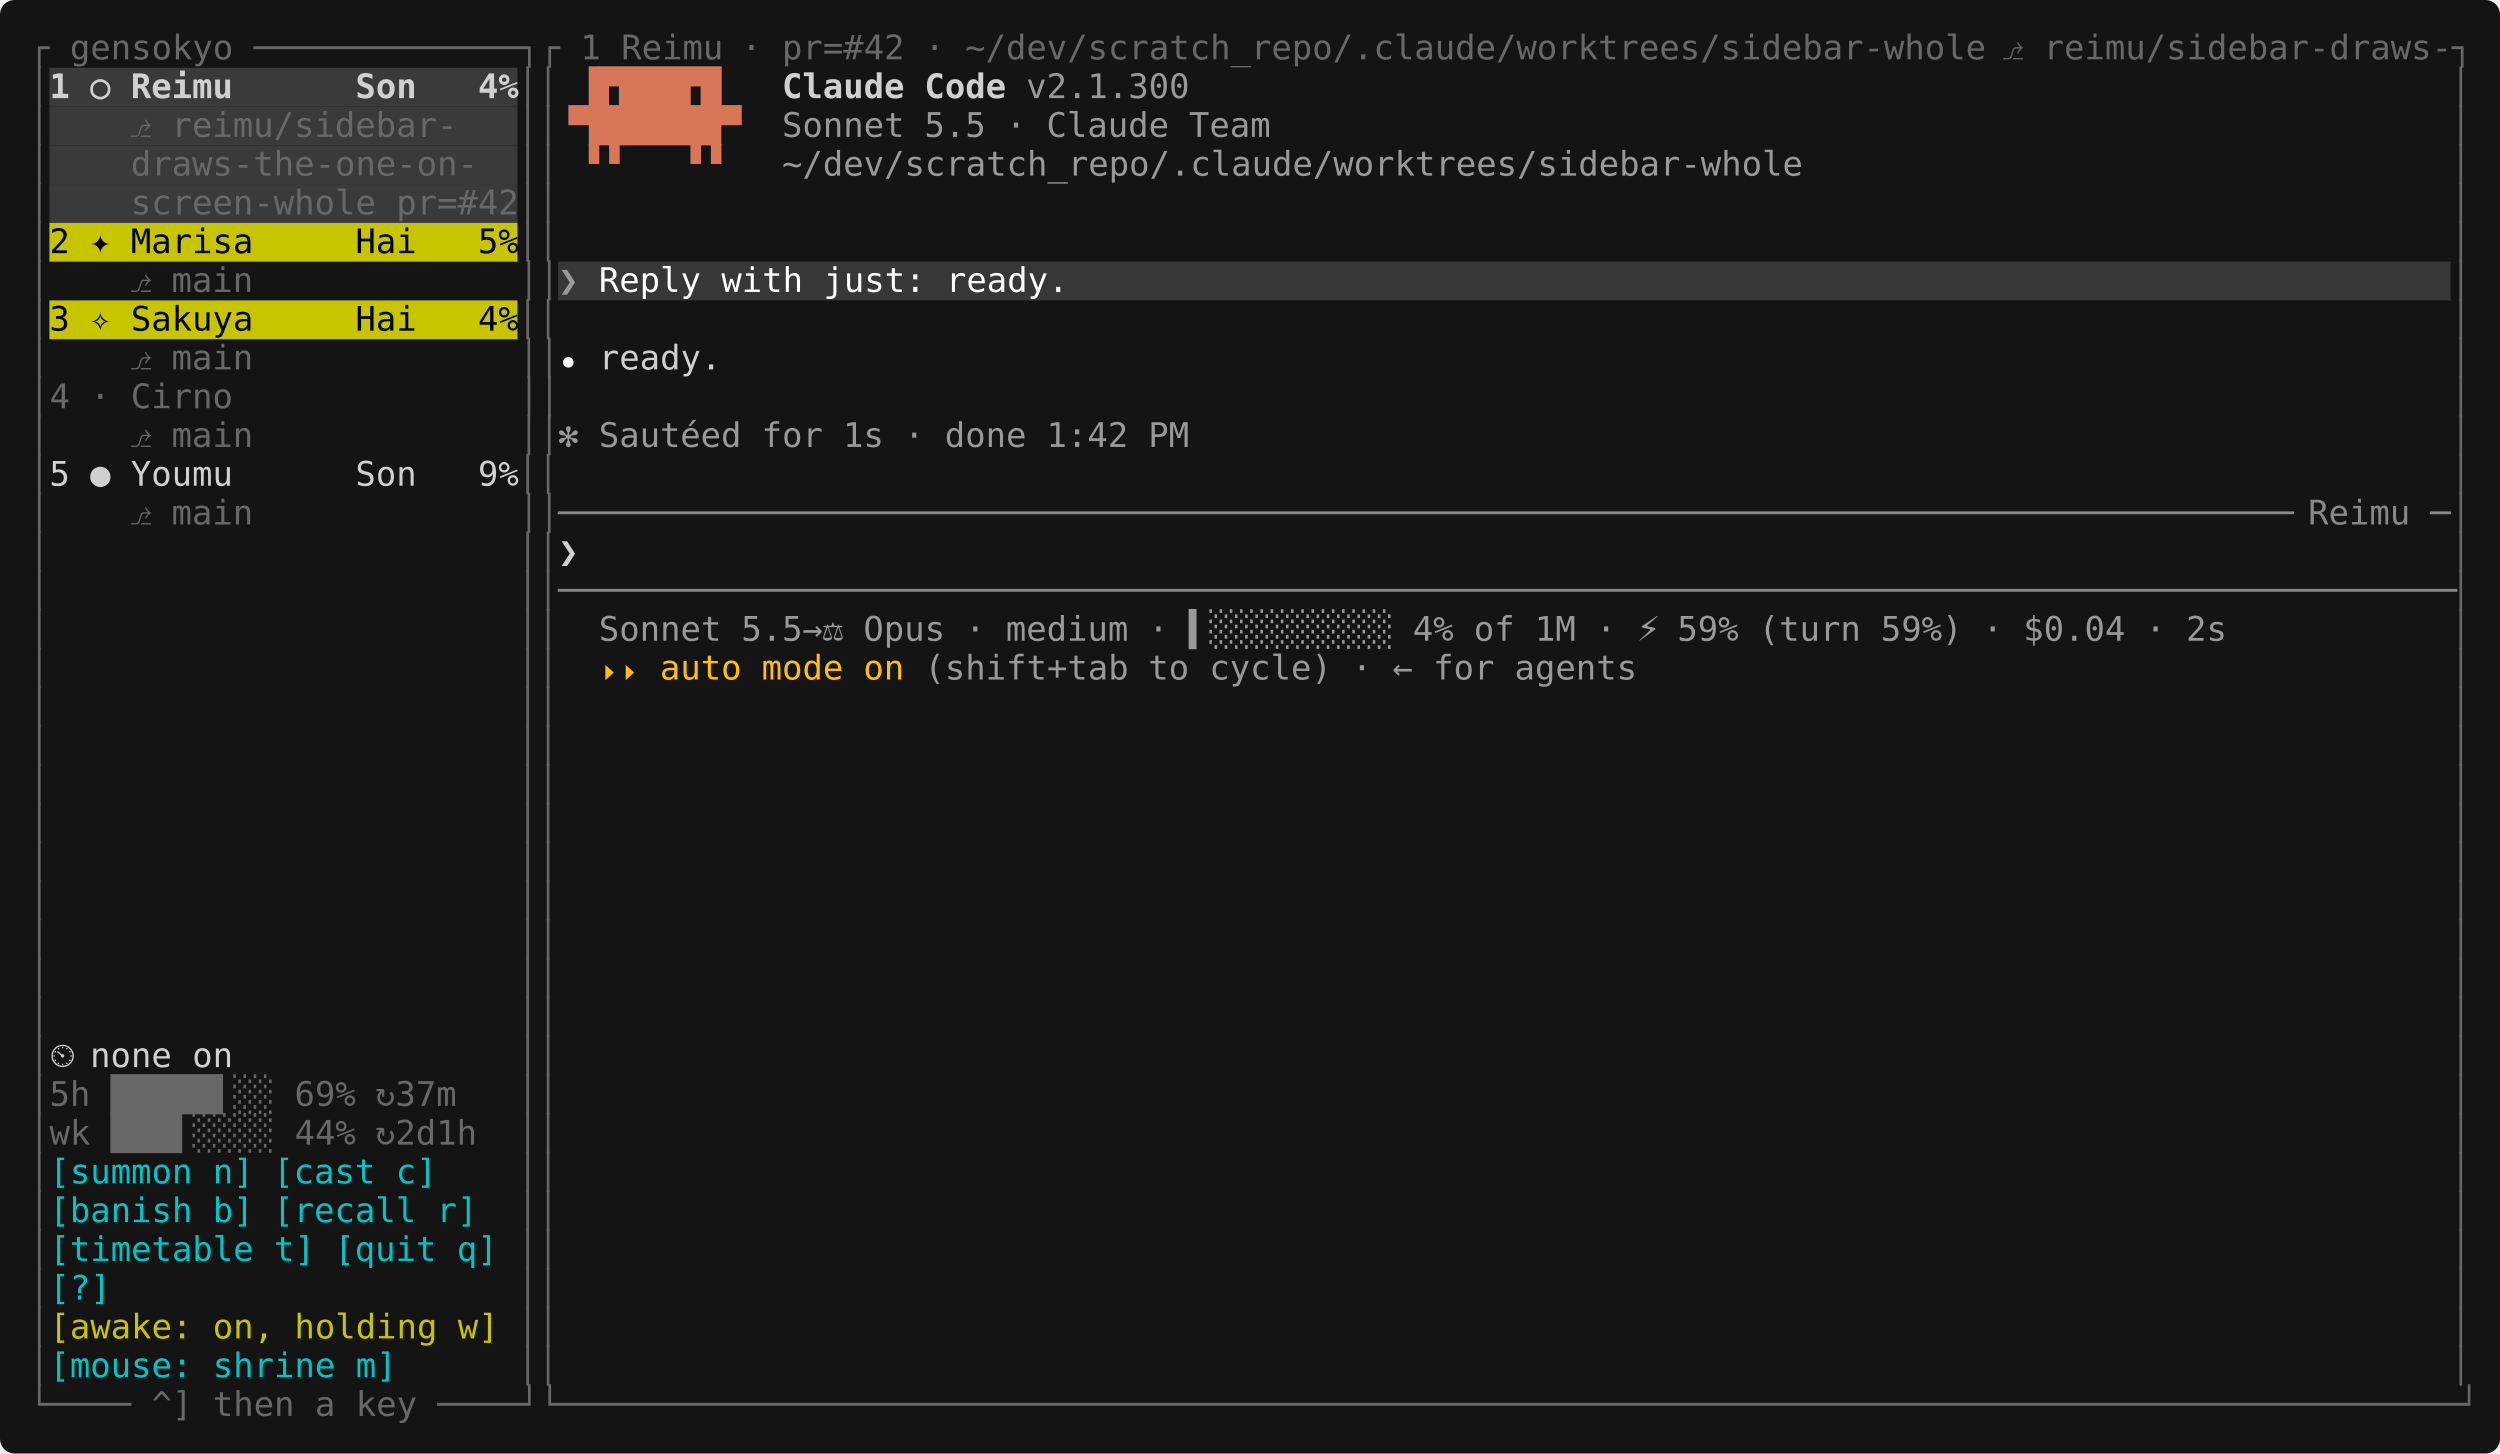
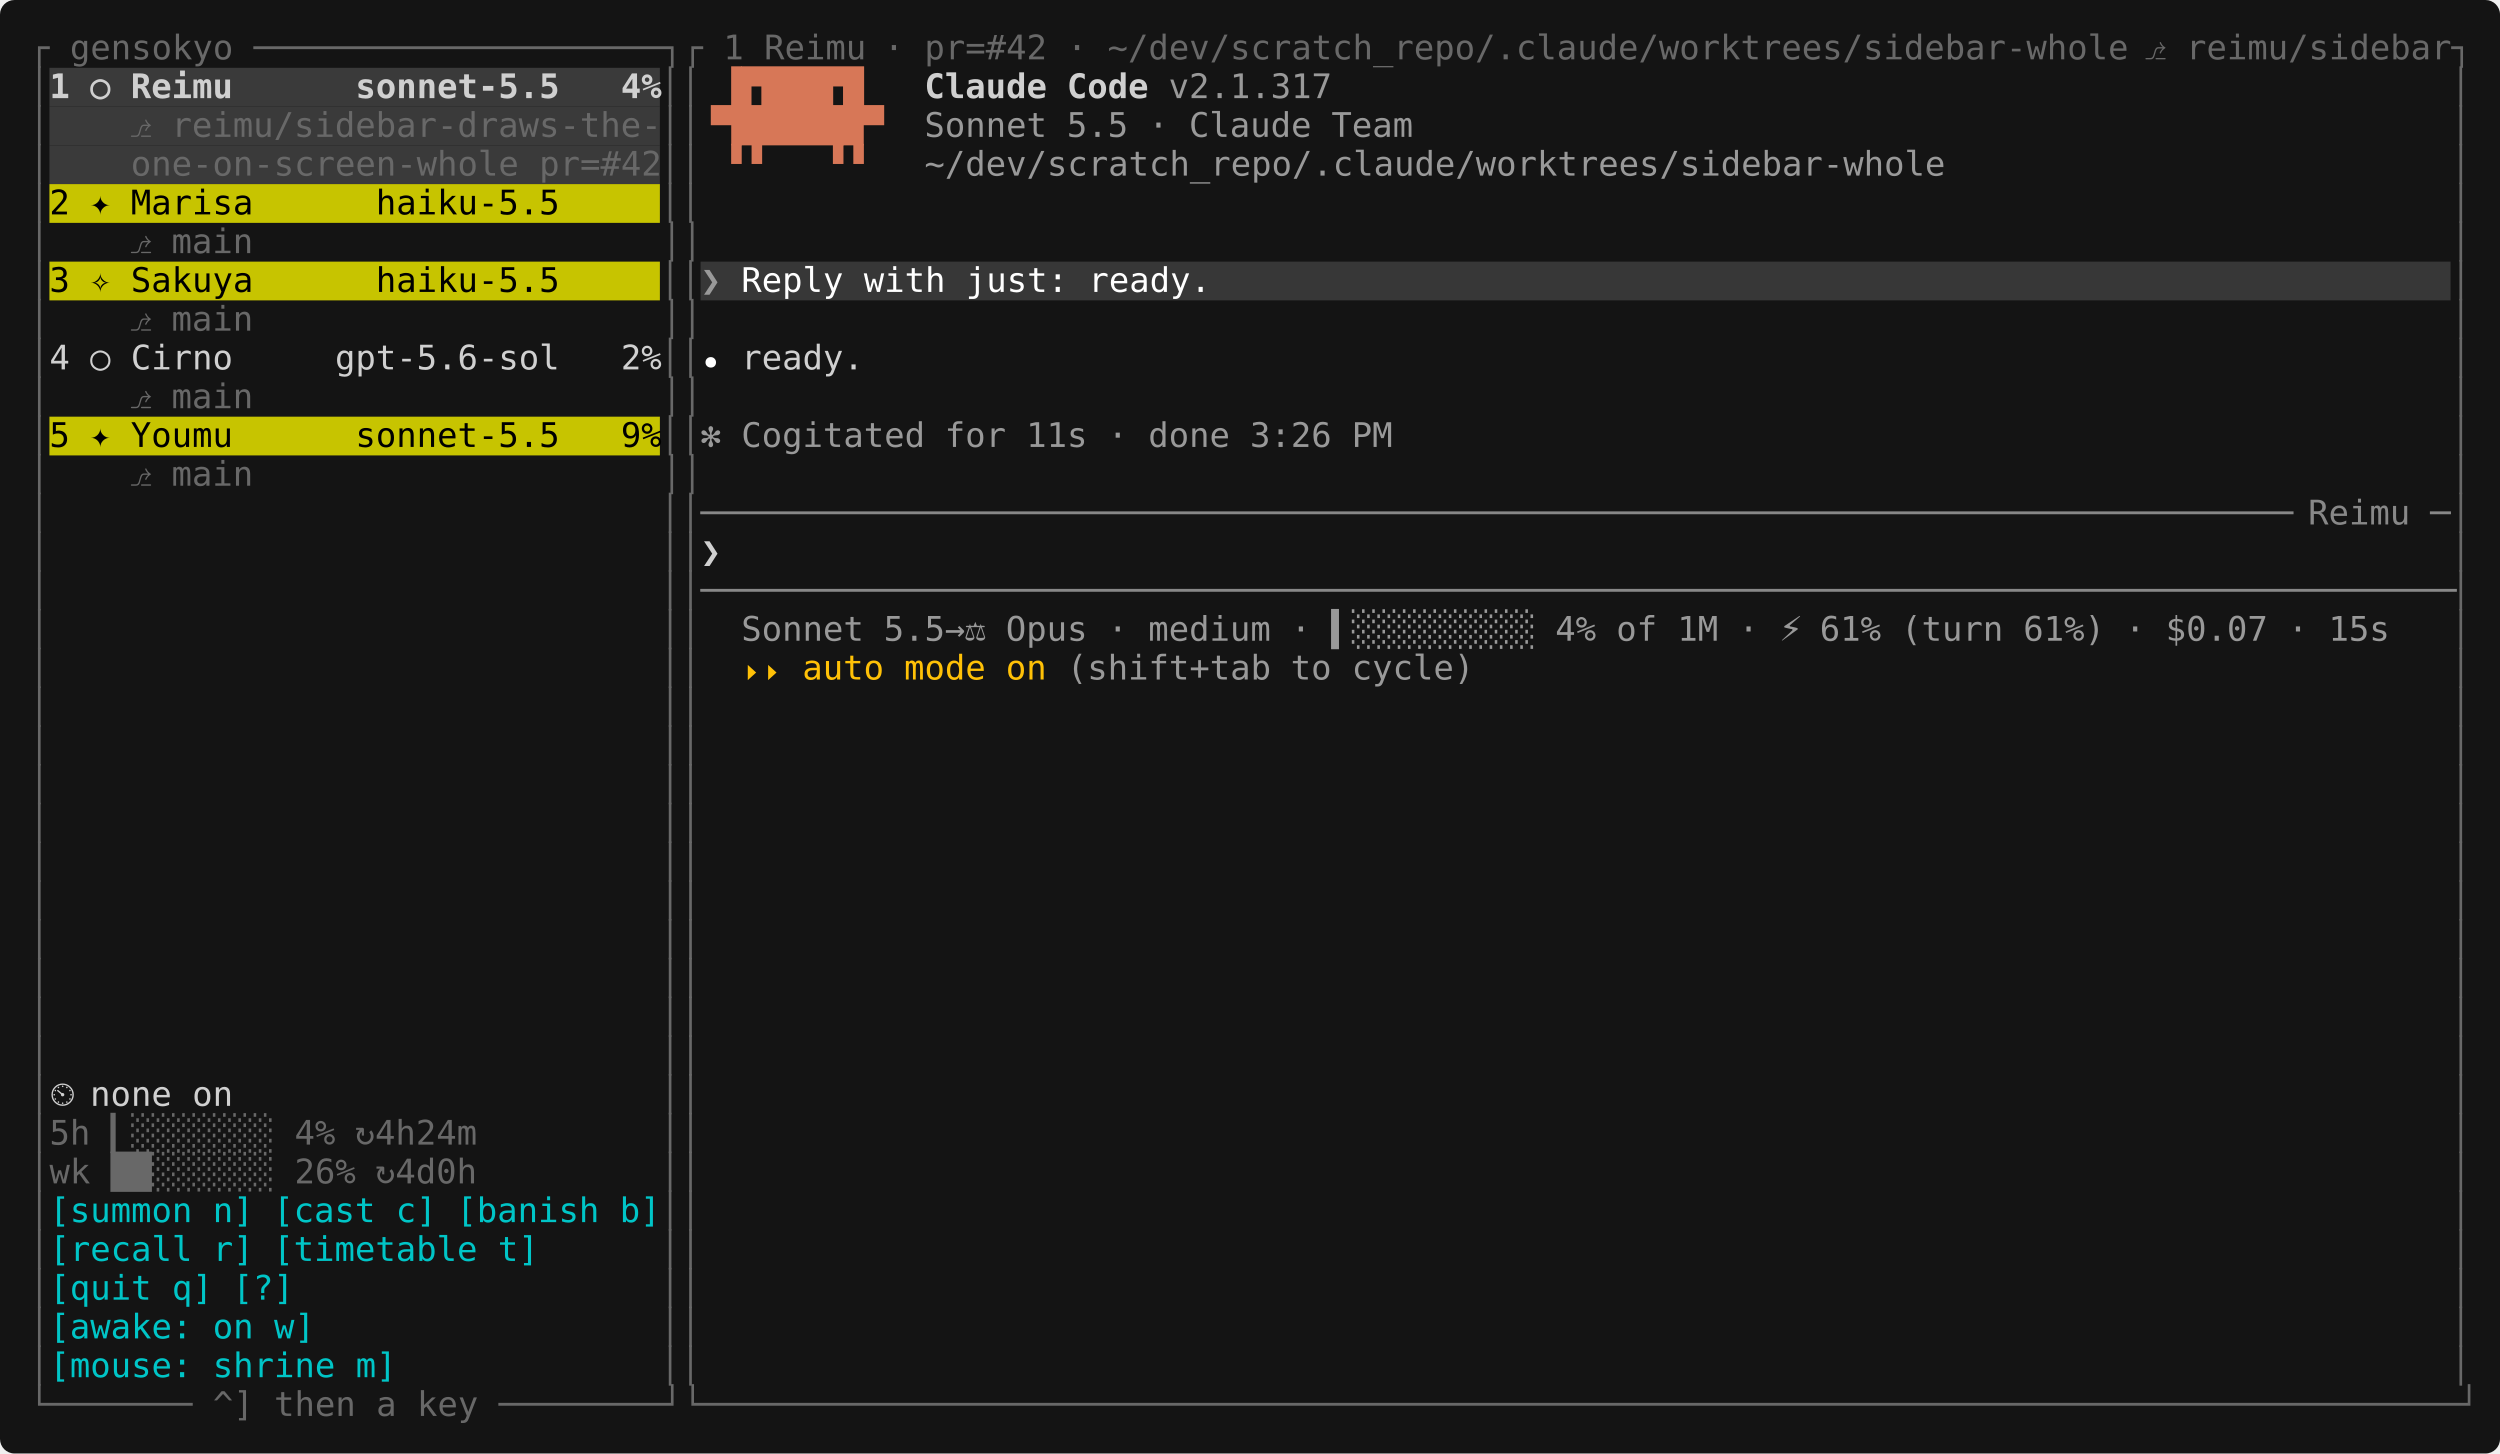
<svg xmlns="http://www.w3.org/2000/svg" xml:space="preserve" width="1032" height="600" viewBox="0 0 1032 600">
  <style>text{font-family:ui-monospace,SFMono-Regular,Menlo,Consolas,'DejaVu Sans Mono',monospace;font-size:14px;white-space:pre}.b{font-weight:bold}.d{opacity:.6}.i{font-style:italic}.u{text-decoration:underline}</style>
-   <style>.c0{fill:#686868}.c1{fill:#d0d0d0}.c2{fill:#d77757}.c3{fill:#999999}.c4{fill:#000000}.c5{fill:#ffffff}.c6{fill:#888888}.c7{fill:#ffc107}.c8{fill:#00c5c7}.c9{fill:#c7c400}</style>
+   <style>.c0{fill:#686868}.c1{fill:#d0d0d0}.c2{fill:#d77757}.c3{fill:#999999}.c4{fill:#000000}.c5{fill:#ffffff}.c6{fill:#888888}.c7{fill:#ffc107}.c8{fill:#00c5c7}</style>
  <rect width="100%" height="100%" rx="6" fill="#141414" />
-   <rect x="20.4" y="28" width="193.2" height="16" fill="#3a3a3a" />
-   <rect x="20.4" y="44" width="193.2" height="16" fill="#3a3a3a" />
-   <rect x="20.4" y="60" width="193.2" height="16" fill="#3a3a3a" />
-   <rect x="20.4" y="76" width="193.2" height="16" fill="#3a3a3a" />
-   <rect x="20.4" y="92" width="193.2" height="16" fill="#c7c400" />
-   <rect x="230.4" y="108" width="781.2" height="16" fill="#373737" />
-   <rect x="20.4" y="124" width="193.2" height="16" fill="#c7c400" />
-   <text x="12.0" y="24.5" class="c0" textLength="285.6" lengthAdjust="spacingAndGlyphs">┌ gensokyo ─────────────┐┌ 1 Reimu</text>
-   <text x="306.0" y="24.5" class="c0" textLength="8.4" lengthAdjust="spacingAndGlyphs">·</text>
-   <text x="322.8" y="24.5" class="c0" textLength="50.4" lengthAdjust="spacingAndGlyphs">pr=#42</text>
-   <text x="381.6" y="24.5" class="c0" textLength="8.4" lengthAdjust="spacingAndGlyphs">·</text>
-   <text x="398.4" y="24.5" class="c0" textLength="420.0" lengthAdjust="spacingAndGlyphs">~/dev/scratch_repo/.claude/worktrees/sidebar-whole</text>
-   <text x="826.8" y="24.5" class="c0" textLength="8.4" lengthAdjust="spacingAndGlyphs">⎇</text>
-   <text x="843.6" y="24.5" class="c0" textLength="176.4" lengthAdjust="spacingAndGlyphs">reimu/sidebar-draws-┐</text>
+   <rect x="20.4" y="28" width="252.0" height="16" fill="#3a3a3a" />
+   <rect x="20.4" y="44" width="252.0" height="16" fill="#3a3a3a" />
+   <rect x="20.4" y="60" width="252.0" height="16" fill="#3a3a3a" />
+   <rect x="20.4" y="76" width="252.0" height="16" fill="#c7c400" />
+   <rect x="20.4" y="108" width="252.0" height="16" fill="#c7c400" />
+   <rect x="289.2" y="108" width="722.4" height="16" fill="#373737" />
+   <rect x="20.4" y="172" width="252.0" height="16" fill="#c7c400" />
+   <text x="12.0" y="24.5" class="c0" textLength="344.4" lengthAdjust="spacingAndGlyphs">┌ gensokyo ────────────────────┐┌ 1 Reimu</text>
+   <text x="364.8" y="24.5" class="c0" textLength="8.4" lengthAdjust="spacingAndGlyphs">·</text>
+   <text x="381.6" y="24.5" class="c0" textLength="50.4" lengthAdjust="spacingAndGlyphs">pr=#42</text>
+   <text x="440.4" y="24.5" class="c0" textLength="8.4" lengthAdjust="spacingAndGlyphs">·</text>
+   <text x="457.2" y="24.5" class="c0" textLength="420.0" lengthAdjust="spacingAndGlyphs">~/dev/scratch_repo/.claude/worktrees/sidebar-whole</text>
+   <text x="885.6" y="24.5" class="c0" textLength="8.4" lengthAdjust="spacingAndGlyphs">⎇</text>
+   <text x="902.4" y="24.5" class="c0" textLength="117.6" lengthAdjust="spacingAndGlyphs">reimu/sidebar┐</text>
  <text x="12.0" y="40.5" class="c0" textLength="8.4" lengthAdjust="spacingAndGlyphs">│</text>
  <text x="20.4" y="40.5" class="c1 b" textLength="8.4" lengthAdjust="spacingAndGlyphs">1</text>
  <text x="37.2" y="40.5" class="c1 b" textLength="8.4" lengthAdjust="spacingAndGlyphs">○</text>
-   <text x="54.0" y="40.5" class="c1 b" textLength="159.6" lengthAdjust="spacingAndGlyphs">Reimu      Son   4%</text>
-   <text x="213.6" y="40.5" class="c0" textLength="16.8" lengthAdjust="spacingAndGlyphs">││</text>
-   <text x="238.8" y="40.5" class="c2" textLength="8.4" lengthAdjust="spacingAndGlyphs">▐</text>
-   <text x="247.2" y="40.5" class="c2" textLength="50.4" lengthAdjust="spacingAndGlyphs">▛███▛█</text>
-   <text x="322.8" y="40.5" class="c1 b" textLength="50.4" lengthAdjust="spacingAndGlyphs">Claude</text>
-   <text x="381.6" y="40.5" class="c1 b" textLength="33.6" lengthAdjust="spacingAndGlyphs">Code</text>
-   <text x="423.6" y="40.5" class="c3" textLength="67.2" lengthAdjust="spacingAndGlyphs">v2.1.300</text>
+   <text x="54.0" y="40.5" class="c1 b" textLength="218.4" lengthAdjust="spacingAndGlyphs">Reimu      sonnet-5.5   4%</text>
+   <text x="272.4" y="40.5" class="c0" textLength="16.8" lengthAdjust="spacingAndGlyphs">││</text>
+   <text x="297.6" y="40.5" class="c2" textLength="8.4" lengthAdjust="spacingAndGlyphs">▐</text>
+   <text x="306.0" y="40.5" class="c2" textLength="50.4" lengthAdjust="spacingAndGlyphs">▛███▛█</text>
+   <text x="381.6" y="40.5" class="c1 b" textLength="50.4" lengthAdjust="spacingAndGlyphs">Claude</text>
+   <text x="440.4" y="40.5" class="c1 b" textLength="33.6" lengthAdjust="spacingAndGlyphs">Code</text>
+   <text x="482.4" y="40.5" class="c3" textLength="67.2" lengthAdjust="spacingAndGlyphs">v2.1.317</text>
  <text x="1011.6" y="40.5" class="c0" textLength="8.4" lengthAdjust="spacingAndGlyphs">│</text>
  <text x="12.0" y="56.5" class="c0" textLength="8.4" lengthAdjust="spacingAndGlyphs">│</text>
  <text x="54.0" y="56.5" class="c0" textLength="8.4" lengthAdjust="spacingAndGlyphs">⎇</text>
-   <text x="70.8" y="56.5" class="c0" textLength="117.6" lengthAdjust="spacingAndGlyphs">reimu/sidebar-</text>
-   <text x="213.6" y="56.5" class="c0" textLength="16.8" lengthAdjust="spacingAndGlyphs">││</text>
-   <text x="230.4" y="56.5" class="c2" textLength="16.8" lengthAdjust="spacingAndGlyphs">▝▜</text>
-   <text x="247.2" y="56.5" class="c2" textLength="42.0" lengthAdjust="spacingAndGlyphs">█████</text>
-   <text x="289.2" y="56.5" class="c2" textLength="16.8" lengthAdjust="spacingAndGlyphs">█▀</text>
-   <text x="322.8" y="56.5" class="c3" textLength="50.4" lengthAdjust="spacingAndGlyphs">Sonnet</text>
-   <text x="381.6" y="56.5" class="c3" textLength="25.2" lengthAdjust="spacingAndGlyphs">5.5</text>
-   <text x="415.2" y="56.5" class="c3" textLength="8.4" lengthAdjust="spacingAndGlyphs">·</text>
-   <text x="432.0" y="56.5" class="c3" textLength="50.4" lengthAdjust="spacingAndGlyphs">Claude</text>
-   <text x="490.8" y="56.5" class="c3" textLength="33.6" lengthAdjust="spacingAndGlyphs">Team</text>
+   <text x="70.8" y="56.5" class="c0" textLength="201.6" lengthAdjust="spacingAndGlyphs">reimu/sidebar-draws-the-</text>
+   <text x="272.4" y="56.5" class="c0" textLength="16.8" lengthAdjust="spacingAndGlyphs">││</text>
+   <text x="289.2" y="56.5" class="c2" textLength="16.8" lengthAdjust="spacingAndGlyphs">▝▜</text>
+   <text x="306.0" y="56.5" class="c2" textLength="42.0" lengthAdjust="spacingAndGlyphs">█████</text>
+   <text x="348.0" y="56.5" class="c2" textLength="16.8" lengthAdjust="spacingAndGlyphs">█▀</text>
+   <text x="381.6" y="56.5" class="c3" textLength="50.4" lengthAdjust="spacingAndGlyphs">Sonnet</text>
+   <text x="440.4" y="56.5" class="c3" textLength="25.2" lengthAdjust="spacingAndGlyphs">5.5</text>
+   <text x="474.0" y="56.5" class="c3" textLength="8.4" lengthAdjust="spacingAndGlyphs">·</text>
+   <text x="490.8" y="56.5" class="c3" textLength="50.4" lengthAdjust="spacingAndGlyphs">Claude</text>
+   <text x="549.6" y="56.5" class="c3" textLength="33.6" lengthAdjust="spacingAndGlyphs">Team</text>
  <text x="1011.6" y="56.5" class="c0" textLength="8.4" lengthAdjust="spacingAndGlyphs">│</text>
  <text x="12.0" y="72.5" class="c0" textLength="8.4" lengthAdjust="spacingAndGlyphs">│</text>
-   <text x="54.0" y="72.5" class="c0" textLength="142.8" lengthAdjust="spacingAndGlyphs">draws-the-one-on-</text>
-   <text x="213.6" y="72.5" class="c0" textLength="16.8" lengthAdjust="spacingAndGlyphs">││</text>
-   <text x="238.8" y="72.5" class="c2" textLength="16.8" lengthAdjust="spacingAndGlyphs">▝▝</text>
-   <text x="280.8" y="72.5" class="c2" textLength="16.8" lengthAdjust="spacingAndGlyphs">▝▝</text>
-   <text x="322.8" y="72.5" class="c3" textLength="420.0" lengthAdjust="spacingAndGlyphs">~/dev/scratch_repo/.claude/worktrees/sidebar-whole</text>
+   <text x="54.0" y="72.5" class="c0" textLength="218.4" lengthAdjust="spacingAndGlyphs">one-on-screen-whole pr=#42</text>
+   <text x="272.4" y="72.5" class="c0" textLength="16.8" lengthAdjust="spacingAndGlyphs">││</text>
+   <text x="297.6" y="72.5" class="c2" textLength="16.8" lengthAdjust="spacingAndGlyphs">▝▝</text>
+   <text x="339.6" y="72.5" class="c2" textLength="16.8" lengthAdjust="spacingAndGlyphs">▝▝</text>
+   <text x="381.6" y="72.5" class="c3" textLength="420.0" lengthAdjust="spacingAndGlyphs">~/dev/scratch_repo/.claude/worktrees/sidebar-whole</text>
  <text x="1011.6" y="72.5" class="c0" textLength="8.4" lengthAdjust="spacingAndGlyphs">│</text>
  <text x="12.0" y="88.5" class="c0" textLength="8.4" lengthAdjust="spacingAndGlyphs">│</text>
-   <text x="54.0" y="88.5" class="c0" textLength="159.6" lengthAdjust="spacingAndGlyphs">screen-whole pr=#42</text>
-   <text x="213.6" y="88.5" class="c0" textLength="16.8" lengthAdjust="spacingAndGlyphs">││</text>
+   <text x="20.4" y="88.5" class="c4" textLength="8.4" lengthAdjust="spacingAndGlyphs">2</text>
+   <text x="37.2" y="88.5" class="c4" textLength="8.4" lengthAdjust="spacingAndGlyphs">✦</text>
+   <text x="54.0" y="88.5" class="c4" textLength="176.4" lengthAdjust="spacingAndGlyphs">Marisa      haiku-5.5</text>
+   <text x="272.4" y="88.5" class="c0" textLength="16.8" lengthAdjust="spacingAndGlyphs">││</text>
  <text x="1011.6" y="88.5" class="c0" textLength="8.4" lengthAdjust="spacingAndGlyphs">│</text>
  <text x="12.0" y="104.5" class="c0" textLength="8.4" lengthAdjust="spacingAndGlyphs">│</text>
-   <text x="20.4" y="104.5" class="c4" textLength="8.4" lengthAdjust="spacingAndGlyphs">2</text>
-   <text x="37.2" y="104.5" class="c4" textLength="8.4" lengthAdjust="spacingAndGlyphs">✦</text>
-   <text x="54.0" y="104.5" class="c4" textLength="159.6" lengthAdjust="spacingAndGlyphs">Marisa     Hai   5%</text>
-   <text x="213.6" y="104.5" class="c0" textLength="16.8" lengthAdjust="spacingAndGlyphs">││</text>
+   <text x="54.0" y="104.5" class="c0" textLength="8.4" lengthAdjust="spacingAndGlyphs">⎇</text>
+   <text x="70.8" y="104.5" class="c0" textLength="218.4" lengthAdjust="spacingAndGlyphs">main                    ││</text>
  <text x="1011.6" y="104.5" class="c0" textLength="8.4" lengthAdjust="spacingAndGlyphs">│</text>
  <text x="12.0" y="120.5" class="c0" textLength="8.4" lengthAdjust="spacingAndGlyphs">│</text>
-   <text x="54.0" y="120.5" class="c0" textLength="8.4" lengthAdjust="spacingAndGlyphs">⎇</text>
-   <text x="70.8" y="120.5" class="c0" textLength="159.6" lengthAdjust="spacingAndGlyphs">main             ││</text>
-   <text x="230.4" y="120.5" class="c3" textLength="8.4" lengthAdjust="spacingAndGlyphs">❯</text>
-   <text x="247.2" y="120.5" class="c5" textLength="193.2" lengthAdjust="spacingAndGlyphs">Reply with just: ready.</text>
+   <text x="20.4" y="120.5" class="c4" textLength="8.4" lengthAdjust="spacingAndGlyphs">3</text>
+   <text x="37.2" y="120.5" class="c4" textLength="8.4" lengthAdjust="spacingAndGlyphs">✧</text>
+   <text x="54.0" y="120.5" class="c4" textLength="176.4" lengthAdjust="spacingAndGlyphs">Sakuya      haiku-5.5</text>
+   <text x="272.4" y="120.5" class="c0" textLength="16.8" lengthAdjust="spacingAndGlyphs">││</text>
+   <text x="289.2" y="120.5" class="c3" textLength="8.4" lengthAdjust="spacingAndGlyphs">❯</text>
+   <text x="306.0" y="120.5" class="c5" textLength="193.2" lengthAdjust="spacingAndGlyphs">Reply with just: ready.</text>
  <text x="1011.6" y="120.5" class="c0" textLength="8.4" lengthAdjust="spacingAndGlyphs">│</text>
  <text x="12.0" y="136.5" class="c0" textLength="8.4" lengthAdjust="spacingAndGlyphs">│</text>
-   <text x="20.4" y="136.5" class="c4" textLength="8.4" lengthAdjust="spacingAndGlyphs">3</text>
-   <text x="37.2" y="136.5" class="c4" textLength="8.4" lengthAdjust="spacingAndGlyphs">✧</text>
-   <text x="54.0" y="136.5" class="c4" textLength="159.6" lengthAdjust="spacingAndGlyphs">Sakuya     Hai   4%</text>
-   <text x="213.6" y="136.5" class="c0" textLength="16.8" lengthAdjust="spacingAndGlyphs">││</text>
+   <text x="54.0" y="136.5" class="c0" textLength="8.4" lengthAdjust="spacingAndGlyphs">⎇</text>
+   <text x="70.8" y="136.5" class="c0" textLength="218.4" lengthAdjust="spacingAndGlyphs">main                    ││</text>
  <text x="1011.6" y="136.5" class="c0" textLength="8.4" lengthAdjust="spacingAndGlyphs">│</text>
  <text x="12.0" y="152.5" class="c0" textLength="8.4" lengthAdjust="spacingAndGlyphs">│</text>
-   <text x="54.0" y="152.5" class="c0" textLength="8.4" lengthAdjust="spacingAndGlyphs">⎇</text>
-   <text x="70.8" y="152.5" class="c0" textLength="159.6" lengthAdjust="spacingAndGlyphs">main             ││</text>
-   <text x="230.4" y="152.5" class="c5" textLength="8.4" lengthAdjust="spacingAndGlyphs">⏺</text>
-   <text x="247.2" y="152.5" class="c1" textLength="50.4" lengthAdjust="spacingAndGlyphs">ready.</text>
+   <text x="20.4" y="152.5" class="c1" textLength="8.4" lengthAdjust="spacingAndGlyphs">4</text>
+   <text x="37.2" y="152.5" class="c1" textLength="8.4" lengthAdjust="spacingAndGlyphs">○</text>
+   <text x="54.0" y="152.5" class="c1" textLength="218.4" lengthAdjust="spacingAndGlyphs">Cirno     gpt-5.6-sol   2%</text>
+   <text x="272.4" y="152.5" class="c0" textLength="16.8" lengthAdjust="spacingAndGlyphs">││</text>
+   <text x="289.2" y="152.5" class="c5" textLength="8.4" lengthAdjust="spacingAndGlyphs">⏺</text>
+   <text x="306.0" y="152.5" class="c1" textLength="50.4" lengthAdjust="spacingAndGlyphs">ready.</text>
  <text x="1011.6" y="152.5" class="c0" textLength="8.4" lengthAdjust="spacingAndGlyphs">│</text>
-   <text x="12.0" y="168.5" class="c0" textLength="16.8" lengthAdjust="spacingAndGlyphs">│4</text>
-   <text x="37.2" y="168.5" class="c0" textLength="8.4" lengthAdjust="spacingAndGlyphs">·</text>
-   <text x="54.0" y="168.5" class="c0" textLength="176.4" lengthAdjust="spacingAndGlyphs">Cirno              ││</text>
+   <text x="12.0" y="168.5" class="c0" textLength="8.4" lengthAdjust="spacingAndGlyphs">│</text>
+   <text x="54.0" y="168.5" class="c0" textLength="8.4" lengthAdjust="spacingAndGlyphs">⎇</text>
+   <text x="70.8" y="168.5" class="c0" textLength="218.4" lengthAdjust="spacingAndGlyphs">main                    ││</text>
  <text x="1011.6" y="168.5" class="c0" textLength="8.4" lengthAdjust="spacingAndGlyphs">│</text>
  <text x="12.0" y="184.5" class="c0" textLength="8.4" lengthAdjust="spacingAndGlyphs">│</text>
-   <text x="54.0" y="184.5" class="c0" textLength="8.4" lengthAdjust="spacingAndGlyphs">⎇</text>
-   <text x="70.8" y="184.5" class="c0" textLength="159.6" lengthAdjust="spacingAndGlyphs">main             ││</text>
-   <text x="230.4" y="184.5" class="c3" textLength="8.4" lengthAdjust="spacingAndGlyphs">✻</text>
-   <text x="247.2" y="184.5" class="c3" textLength="33.6" lengthAdjust="spacingAndGlyphs">Saut</text>
-   <text x="280.8" y="184.5" class="c3" textLength="8.4" lengthAdjust="spacingAndGlyphs">é</text>
-   <text x="289.2" y="184.5" class="c3" textLength="16.8" lengthAdjust="spacingAndGlyphs">ed</text>
-   <text x="314.4" y="184.5" class="c3" textLength="25.2" lengthAdjust="spacingAndGlyphs">for</text>
-   <text x="348.0" y="184.5" class="c3" textLength="16.8" lengthAdjust="spacingAndGlyphs">1s</text>
-   <text x="373.2" y="184.5" class="c3" textLength="8.4" lengthAdjust="spacingAndGlyphs">·</text>
-   <text x="390.0" y="184.5" class="c3" textLength="33.6" lengthAdjust="spacingAndGlyphs">done</text>
-   <text x="432.0" y="184.5" class="c3" textLength="33.6" lengthAdjust="spacingAndGlyphs">1:42</text>
-   <text x="474.0" y="184.5" class="c3" textLength="16.8" lengthAdjust="spacingAndGlyphs">PM</text>
+   <text x="20.4" y="184.5" class="c4" textLength="8.4" lengthAdjust="spacingAndGlyphs">5</text>
+   <text x="37.2" y="184.5" class="c4" textLength="8.4" lengthAdjust="spacingAndGlyphs">✦</text>
+   <text x="54.0" y="184.5" class="c4" textLength="218.4" lengthAdjust="spacingAndGlyphs">Youmu      sonnet-5.5   9%</text>
+   <text x="272.4" y="184.5" class="c0" textLength="16.8" lengthAdjust="spacingAndGlyphs">││</text>
+   <text x="289.2" y="184.5" class="c3" textLength="8.4" lengthAdjust="spacingAndGlyphs">✻</text>
+   <text x="306.0" y="184.5" class="c3" textLength="75.6" lengthAdjust="spacingAndGlyphs">Cogitated</text>
+   <text x="390.0" y="184.5" class="c3" textLength="25.2" lengthAdjust="spacingAndGlyphs">for</text>
+   <text x="423.6" y="184.5" class="c3" textLength="25.2" lengthAdjust="spacingAndGlyphs">11s</text>
+   <text x="457.2" y="184.5" class="c3" textLength="8.4" lengthAdjust="spacingAndGlyphs">·</text>
+   <text x="474.0" y="184.5" class="c3" textLength="33.6" lengthAdjust="spacingAndGlyphs">done</text>
+   <text x="516.0" y="184.5" class="c3" textLength="33.6" lengthAdjust="spacingAndGlyphs">3:26</text>
+   <text x="558.0" y="184.5" class="c3" textLength="16.8" lengthAdjust="spacingAndGlyphs">PM</text>
  <text x="1011.6" y="184.5" class="c0" textLength="8.4" lengthAdjust="spacingAndGlyphs">│</text>
  <text x="12.0" y="200.5" class="c0" textLength="8.4" lengthAdjust="spacingAndGlyphs">│</text>
-   <text x="20.4" y="200.5" class="c1" textLength="8.4" lengthAdjust="spacingAndGlyphs">5</text>
-   <text x="37.2" y="200.5" class="c1" textLength="8.4" lengthAdjust="spacingAndGlyphs">●</text>
-   <text x="54.0" y="200.5" class="c1" textLength="159.6" lengthAdjust="spacingAndGlyphs">Youmu      Son   9%</text>
-   <text x="213.6" y="200.5" class="c0" textLength="16.8" lengthAdjust="spacingAndGlyphs">││</text>
+   <text x="54.0" y="200.5" class="c0" textLength="8.4" lengthAdjust="spacingAndGlyphs">⎇</text>
+   <text x="70.8" y="200.5" class="c0" textLength="218.4" lengthAdjust="spacingAndGlyphs">main                    ││</text>
  <text x="1011.6" y="200.5" class="c0" textLength="8.4" lengthAdjust="spacingAndGlyphs">│</text>
  <text x="12.0" y="216.5" class="c0" textLength="8.4" lengthAdjust="spacingAndGlyphs">│</text>
-   <text x="54.0" y="216.5" class="c0" textLength="8.4" lengthAdjust="spacingAndGlyphs">⎇</text>
-   <text x="70.8" y="216.5" class="c0" textLength="159.6" lengthAdjust="spacingAndGlyphs">main             ││</text>
-   <text x="230.4" y="216.5" class="c6" textLength="714.0" lengthAdjust="spacingAndGlyphs">─────────────────────────────────────────────────────────────────────────────────────</text>
+   <text x="272.4" y="216.5" class="c0" textLength="16.8" lengthAdjust="spacingAndGlyphs">││</text>
+   <text x="289.2" y="216.5" class="c6" textLength="655.2" lengthAdjust="spacingAndGlyphs">──────────────────────────────────────────────────────────────────────────────</text>
  <text x="952.8" y="216.5" class="c6" textLength="42.0" lengthAdjust="spacingAndGlyphs">Reimu</text>
  <text x="1003.2" y="216.5" class="c6" textLength="8.4" lengthAdjust="spacingAndGlyphs">─</text>
  <text x="1011.6" y="216.5" class="c0" textLength="8.4" lengthAdjust="spacingAndGlyphs">│</text>
  <text x="12.0" y="232.5" class="c0" textLength="8.4" lengthAdjust="spacingAndGlyphs">│</text>
-   <text x="213.6" y="232.5" class="c0" textLength="16.8" lengthAdjust="spacingAndGlyphs">││</text>
-   <text x="230.4" y="232.5" class="c1" textLength="8.4" lengthAdjust="spacingAndGlyphs">❯</text>
-   <text x="238.8" y="232.5" class="c1" textLength="8.4" lengthAdjust="spacingAndGlyphs" />
+   <text x="272.4" y="232.5" class="c0" textLength="16.8" lengthAdjust="spacingAndGlyphs">││</text>
+   <text x="289.2" y="232.5" class="c1" textLength="8.4" lengthAdjust="spacingAndGlyphs">❯</text>
+   <text x="297.6" y="232.5" class="c1" textLength="8.4" lengthAdjust="spacingAndGlyphs" />
  <text x="1011.6" y="232.5" class="c0" textLength="8.4" lengthAdjust="spacingAndGlyphs">│</text>
  <text x="12.0" y="248.5" class="c0" textLength="8.4" lengthAdjust="spacingAndGlyphs">│</text>
-   <text x="213.6" y="248.5" class="c0" textLength="16.8" lengthAdjust="spacingAndGlyphs">││</text>
-   <text x="230.4" y="248.5" class="c6" textLength="781.2" lengthAdjust="spacingAndGlyphs">─────────────────────────────────────────────────────────────────────────────────────────────</text>
+   <text x="272.4" y="248.5" class="c0" textLength="16.8" lengthAdjust="spacingAndGlyphs">││</text>
+   <text x="289.2" y="248.5" class="c6" textLength="722.4" lengthAdjust="spacingAndGlyphs">──────────────────────────────────────────────────────────────────────────────────────</text>
  <text x="1011.6" y="248.5" class="c0" textLength="8.4" lengthAdjust="spacingAndGlyphs">│</text>
  <text x="12.0" y="264.5" class="c0" textLength="8.4" lengthAdjust="spacingAndGlyphs">│</text>
-   <text x="213.6" y="264.5" class="c0" textLength="16.8" lengthAdjust="spacingAndGlyphs">││</text>
-   <text x="247.2" y="264.5" class="c3" textLength="50.4" lengthAdjust="spacingAndGlyphs">Sonnet</text>
-   <text x="306.0" y="264.5" class="c3" textLength="25.2" lengthAdjust="spacingAndGlyphs">5.5</text>
-   <text x="331.2" y="264.5" class="c3" textLength="8.4" lengthAdjust="spacingAndGlyphs">→</text>
-   <text x="339.6" y="264.5" class="c3" textLength="8.4" lengthAdjust="spacingAndGlyphs">⚖</text>
-   <text x="356.4" y="264.5" class="c3" textLength="33.6" lengthAdjust="spacingAndGlyphs">Opus</text>
-   <text x="398.4" y="264.5" class="c3" textLength="8.4" lengthAdjust="spacingAndGlyphs">·</text>
-   <text x="415.2" y="264.5" class="c3" textLength="50.4" lengthAdjust="spacingAndGlyphs">medium</text>
-   <text x="474.0" y="264.5" class="c3" textLength="8.4" lengthAdjust="spacingAndGlyphs">·</text>
-   <text x="490.8" y="264.5" class="c3" textLength="84.0" lengthAdjust="spacingAndGlyphs">▍░░░░░░░░░</text>
-   <text x="583.2" y="264.5" class="c3" textLength="16.8" lengthAdjust="spacingAndGlyphs">4%</text>
-   <text x="608.4" y="264.5" class="c3" textLength="16.8" lengthAdjust="spacingAndGlyphs">of</text>
-   <text x="633.6" y="264.5" class="c3" textLength="16.8" lengthAdjust="spacingAndGlyphs">1M</text>
-   <text x="658.8" y="264.5" class="c3" textLength="8.4" lengthAdjust="spacingAndGlyphs">·</text>
-   <text x="675.6" y="264.5" class="c3" textLength="16.8" lengthAdjust="spacingAndGlyphs">⚡</text>
-   <text x="692.4" y="264.5" class="c3" textLength="25.2" lengthAdjust="spacingAndGlyphs">59%</text>
-   <text x="726.0" y="264.5" class="c3" textLength="42.0" lengthAdjust="spacingAndGlyphs">(turn</text>
-   <text x="776.4" y="264.5" class="c3" textLength="33.6" lengthAdjust="spacingAndGlyphs">59%)</text>
-   <text x="818.4" y="264.5" class="c3" textLength="8.4" lengthAdjust="spacingAndGlyphs">·</text>
-   <text x="835.2" y="264.5" class="c3" textLength="42.0" lengthAdjust="spacingAndGlyphs">$0.04</text>
-   <text x="885.6" y="264.5" class="c3" textLength="8.4" lengthAdjust="spacingAndGlyphs">·</text>
-   <text x="902.4" y="264.5" class="c3" textLength="16.8" lengthAdjust="spacingAndGlyphs">2s</text>
+   <text x="272.4" y="264.5" class="c0" textLength="16.8" lengthAdjust="spacingAndGlyphs">││</text>
+   <text x="306.0" y="264.5" class="c3" textLength="50.4" lengthAdjust="spacingAndGlyphs">Sonnet</text>
+   <text x="364.8" y="264.5" class="c3" textLength="25.2" lengthAdjust="spacingAndGlyphs">5.5</text>
+   <text x="390.0" y="264.5" class="c3" textLength="8.4" lengthAdjust="spacingAndGlyphs">→</text>
+   <text x="398.4" y="264.5" class="c3" textLength="8.4" lengthAdjust="spacingAndGlyphs">⚖</text>
+   <text x="415.2" y="264.5" class="c3" textLength="33.6" lengthAdjust="spacingAndGlyphs">Opus</text>
+   <text x="457.2" y="264.5" class="c3" textLength="8.4" lengthAdjust="spacingAndGlyphs">·</text>
+   <text x="474.0" y="264.5" class="c3" textLength="50.4" lengthAdjust="spacingAndGlyphs">medium</text>
+   <text x="532.8" y="264.5" class="c3" textLength="8.4" lengthAdjust="spacingAndGlyphs">·</text>
+   <text x="549.6" y="264.5" class="c3" textLength="84.0" lengthAdjust="spacingAndGlyphs">▍░░░░░░░░░</text>
+   <text x="642.0" y="264.5" class="c3" textLength="16.8" lengthAdjust="spacingAndGlyphs">4%</text>
+   <text x="667.2" y="264.5" class="c3" textLength="16.8" lengthAdjust="spacingAndGlyphs">of</text>
+   <text x="692.4" y="264.5" class="c3" textLength="16.8" lengthAdjust="spacingAndGlyphs">1M</text>
+   <text x="717.6" y="264.5" class="c3" textLength="8.4" lengthAdjust="spacingAndGlyphs">·</text>
+   <text x="734.4" y="264.5" class="c3" textLength="16.8" lengthAdjust="spacingAndGlyphs">⚡</text>
+   <text x="751.2" y="264.5" class="c3" textLength="25.2" lengthAdjust="spacingAndGlyphs">61%</text>
+   <text x="784.8" y="264.5" class="c3" textLength="42.0" lengthAdjust="spacingAndGlyphs">(turn</text>
+   <text x="835.2" y="264.5" class="c3" textLength="33.6" lengthAdjust="spacingAndGlyphs">61%)</text>
+   <text x="877.2" y="264.5" class="c3" textLength="8.4" lengthAdjust="spacingAndGlyphs">·</text>
+   <text x="894.0" y="264.5" class="c3" textLength="42.0" lengthAdjust="spacingAndGlyphs">$0.07</text>
+   <text x="944.4" y="264.5" class="c3" textLength="8.4" lengthAdjust="spacingAndGlyphs">·</text>
+   <text x="961.2" y="264.5" class="c3" textLength="25.2" lengthAdjust="spacingAndGlyphs">15s</text>
  <text x="1011.6" y="264.5" class="c0" textLength="8.4" lengthAdjust="spacingAndGlyphs">│</text>
  <text x="12.0" y="280.5" class="c0" textLength="8.4" lengthAdjust="spacingAndGlyphs">│</text>
-   <text x="213.6" y="280.5" class="c0" textLength="16.8" lengthAdjust="spacingAndGlyphs">││</text>
-   <text x="247.2" y="280.5" class="c7" textLength="8.4" lengthAdjust="spacingAndGlyphs">⏵</text>
-   <text x="255.6" y="280.5" class="c7" textLength="8.4" lengthAdjust="spacingAndGlyphs">⏵</text>
-   <text x="272.4" y="280.5" class="c7" textLength="33.6" lengthAdjust="spacingAndGlyphs">auto</text>
-   <text x="314.4" y="280.5" class="c7" textLength="33.6" lengthAdjust="spacingAndGlyphs">mode</text>
-   <text x="356.4" y="280.5" class="c7" textLength="16.8" lengthAdjust="spacingAndGlyphs">on</text>
-   <text x="381.6" y="280.5" class="c3" textLength="84.0" lengthAdjust="spacingAndGlyphs">(shift+tab</text>
-   <text x="474.0" y="280.5" class="c3" textLength="16.8" lengthAdjust="spacingAndGlyphs">to</text>
-   <text x="499.2" y="280.5" class="c3" textLength="50.4" lengthAdjust="spacingAndGlyphs">cycle)</text>
-   <text x="558.0" y="280.5" class="c3" textLength="8.4" lengthAdjust="spacingAndGlyphs">·</text>
-   <text x="574.8" y="280.5" class="c3" textLength="8.4" lengthAdjust="spacingAndGlyphs">←</text>
-   <text x="591.6" y="280.5" class="c3" textLength="25.2" lengthAdjust="spacingAndGlyphs">for</text>
-   <text x="625.2" y="280.5" class="c3" textLength="50.4" lengthAdjust="spacingAndGlyphs">agents</text>
+   <text x="272.4" y="280.5" class="c0" textLength="16.8" lengthAdjust="spacingAndGlyphs">││</text>
+   <text x="306.0" y="280.5" class="c7" textLength="8.4" lengthAdjust="spacingAndGlyphs">⏵</text>
+   <text x="314.4" y="280.5" class="c7" textLength="8.4" lengthAdjust="spacingAndGlyphs">⏵</text>
+   <text x="331.2" y="280.5" class="c7" textLength="33.6" lengthAdjust="spacingAndGlyphs">auto</text>
+   <text x="373.2" y="280.5" class="c7" textLength="33.6" lengthAdjust="spacingAndGlyphs">mode</text>
+   <text x="415.2" y="280.5" class="c7" textLength="16.8" lengthAdjust="spacingAndGlyphs">on</text>
+   <text x="440.4" y="280.5" class="c3" textLength="84.0" lengthAdjust="spacingAndGlyphs">(shift+tab</text>
+   <text x="532.8" y="280.5" class="c3" textLength="16.8" lengthAdjust="spacingAndGlyphs">to</text>
+   <text x="558.0" y="280.5" class="c3" textLength="50.4" lengthAdjust="spacingAndGlyphs">cycle)</text>
  <text x="1011.6" y="280.5" class="c0" textLength="8.4" lengthAdjust="spacingAndGlyphs">│</text>
  <text x="12.0" y="296.5" class="c0" textLength="8.4" lengthAdjust="spacingAndGlyphs">│</text>
-   <text x="213.6" y="296.5" class="c0" textLength="16.8" lengthAdjust="spacingAndGlyphs">││</text>
+   <text x="272.4" y="296.5" class="c0" textLength="16.8" lengthAdjust="spacingAndGlyphs">││</text>
  <text x="1011.6" y="296.5" class="c0" textLength="8.4" lengthAdjust="spacingAndGlyphs">│</text>
  <text x="12.0" y="312.5" class="c0" textLength="8.4" lengthAdjust="spacingAndGlyphs">│</text>
-   <text x="213.6" y="312.5" class="c0" textLength="16.8" lengthAdjust="spacingAndGlyphs">││</text>
+   <text x="272.4" y="312.5" class="c0" textLength="16.8" lengthAdjust="spacingAndGlyphs">││</text>
  <text x="1011.6" y="312.5" class="c0" textLength="8.4" lengthAdjust="spacingAndGlyphs">│</text>
  <text x="12.0" y="328.5" class="c0" textLength="8.4" lengthAdjust="spacingAndGlyphs">│</text>
-   <text x="213.6" y="328.5" class="c0" textLength="16.8" lengthAdjust="spacingAndGlyphs">││</text>
+   <text x="272.4" y="328.5" class="c0" textLength="16.8" lengthAdjust="spacingAndGlyphs">││</text>
  <text x="1011.6" y="328.5" class="c0" textLength="8.4" lengthAdjust="spacingAndGlyphs">│</text>
  <text x="12.0" y="344.5" class="c0" textLength="8.4" lengthAdjust="spacingAndGlyphs">│</text>
-   <text x="213.6" y="344.5" class="c0" textLength="16.8" lengthAdjust="spacingAndGlyphs">││</text>
+   <text x="272.4" y="344.5" class="c0" textLength="16.8" lengthAdjust="spacingAndGlyphs">││</text>
  <text x="1011.6" y="344.5" class="c0" textLength="8.4" lengthAdjust="spacingAndGlyphs">│</text>
  <text x="12.0" y="360.5" class="c0" textLength="8.4" lengthAdjust="spacingAndGlyphs">│</text>
-   <text x="213.6" y="360.5" class="c0" textLength="16.8" lengthAdjust="spacingAndGlyphs">││</text>
+   <text x="272.4" y="360.5" class="c0" textLength="16.8" lengthAdjust="spacingAndGlyphs">││</text>
  <text x="1011.6" y="360.5" class="c0" textLength="8.4" lengthAdjust="spacingAndGlyphs">│</text>
  <text x="12.0" y="376.5" class="c0" textLength="8.4" lengthAdjust="spacingAndGlyphs">│</text>
-   <text x="213.6" y="376.5" class="c0" textLength="16.8" lengthAdjust="spacingAndGlyphs">││</text>
+   <text x="272.4" y="376.5" class="c0" textLength="16.8" lengthAdjust="spacingAndGlyphs">││</text>
  <text x="1011.6" y="376.5" class="c0" textLength="8.4" lengthAdjust="spacingAndGlyphs">│</text>
  <text x="12.0" y="392.5" class="c0" textLength="8.4" lengthAdjust="spacingAndGlyphs">│</text>
-   <text x="213.6" y="392.5" class="c0" textLength="16.8" lengthAdjust="spacingAndGlyphs">││</text>
+   <text x="272.4" y="392.5" class="c0" textLength="16.8" lengthAdjust="spacingAndGlyphs">││</text>
  <text x="1011.6" y="392.5" class="c0" textLength="8.4" lengthAdjust="spacingAndGlyphs">│</text>
  <text x="12.0" y="408.5" class="c0" textLength="8.4" lengthAdjust="spacingAndGlyphs">│</text>
-   <text x="213.6" y="408.5" class="c0" textLength="16.8" lengthAdjust="spacingAndGlyphs">││</text>
+   <text x="272.4" y="408.5" class="c0" textLength="16.8" lengthAdjust="spacingAndGlyphs">││</text>
  <text x="1011.6" y="408.5" class="c0" textLength="8.4" lengthAdjust="spacingAndGlyphs">│</text>
  <text x="12.0" y="424.5" class="c0" textLength="8.4" lengthAdjust="spacingAndGlyphs">│</text>
-   <text x="213.6" y="424.5" class="c0" textLength="16.8" lengthAdjust="spacingAndGlyphs">││</text>
+   <text x="272.4" y="424.5" class="c0" textLength="16.8" lengthAdjust="spacingAndGlyphs">││</text>
  <text x="1011.6" y="424.5" class="c0" textLength="8.4" lengthAdjust="spacingAndGlyphs">│</text>
  <text x="12.0" y="440.5" class="c0" textLength="8.4" lengthAdjust="spacingAndGlyphs">│</text>
-   <text x="20.4" y="440.5" class="c1" textLength="8.4" lengthAdjust="spacingAndGlyphs">⏲</text>
-   <text x="37.2" y="440.5" class="c1" textLength="58.8" lengthAdjust="spacingAndGlyphs">none on</text>
-   <text x="213.6" y="440.5" class="c0" textLength="16.8" lengthAdjust="spacingAndGlyphs">││</text>
+   <text x="272.4" y="440.5" class="c0" textLength="16.8" lengthAdjust="spacingAndGlyphs">││</text>
  <text x="1011.6" y="440.5" class="c0" textLength="8.4" lengthAdjust="spacingAndGlyphs">│</text>
-   <text x="12.0" y="456.5" class="c0" textLength="134.4" lengthAdjust="spacingAndGlyphs">│5h █████▌░░ 69%</text>
-   <text x="154.8" y="456.5" class="c0" textLength="8.4" lengthAdjust="spacingAndGlyphs">↻</text>
-   <text x="163.2" y="456.5" class="c0" textLength="25.2" lengthAdjust="spacingAndGlyphs">37m</text>
-   <text x="213.6" y="456.5" class="c0" textLength="16.8" lengthAdjust="spacingAndGlyphs">││</text>
+   <text x="12.0" y="456.5" class="c0" textLength="8.4" lengthAdjust="spacingAndGlyphs">│</text>
+   <text x="20.4" y="456.5" class="c1" textLength="8.4" lengthAdjust="spacingAndGlyphs">⏲</text>
+   <text x="37.2" y="456.5" class="c1" textLength="58.8" lengthAdjust="spacingAndGlyphs">none on</text>
+   <text x="272.4" y="456.5" class="c0" textLength="16.8" lengthAdjust="spacingAndGlyphs">││</text>
  <text x="1011.6" y="456.5" class="c0" textLength="8.4" lengthAdjust="spacingAndGlyphs">│</text>
-   <text x="12.0" y="472.5" class="c0" textLength="134.4" lengthAdjust="spacingAndGlyphs">│wk ███▌░░░░ 44%</text>
-   <text x="154.8" y="472.5" class="c0" textLength="8.4" lengthAdjust="spacingAndGlyphs">↻</text>
-   <text x="163.2" y="472.5" class="c0" textLength="33.6" lengthAdjust="spacingAndGlyphs">2d1h</text>
-   <text x="213.6" y="472.5" class="c0" textLength="16.8" lengthAdjust="spacingAndGlyphs">││</text>
+   <text x="12.0" y="472.5" class="c0" textLength="126.0" lengthAdjust="spacingAndGlyphs">│5h ▎░░░░░░░ 4%</text>
+   <text x="146.4" y="472.5" class="c0" textLength="8.4" lengthAdjust="spacingAndGlyphs">↻</text>
+   <text x="154.8" y="472.5" class="c0" textLength="42.0" lengthAdjust="spacingAndGlyphs">4h24m</text>
+   <text x="272.4" y="472.5" class="c0" textLength="16.8" lengthAdjust="spacingAndGlyphs">││</text>
  <text x="1011.6" y="472.5" class="c0" textLength="8.4" lengthAdjust="spacingAndGlyphs">│</text>
-   <text x="12.0" y="488.5" class="c0" textLength="8.4" lengthAdjust="spacingAndGlyphs">│</text>
-   <text x="20.4" y="488.5" class="c8" textLength="84.0" lengthAdjust="spacingAndGlyphs">[summon n]</text>
-   <text x="112.8" y="488.5" class="c8" textLength="67.2" lengthAdjust="spacingAndGlyphs">[cast c]</text>
-   <text x="213.6" y="488.5" class="c0" textLength="16.8" lengthAdjust="spacingAndGlyphs">││</text>
+   <text x="12.0" y="488.5" class="c0" textLength="134.4" lengthAdjust="spacingAndGlyphs">│wk ██░░░░░░ 26%</text>
+   <text x="154.8" y="488.5" class="c0" textLength="8.4" lengthAdjust="spacingAndGlyphs">↻</text>
+   <text x="163.2" y="488.5" class="c0" textLength="33.6" lengthAdjust="spacingAndGlyphs">4d0h</text>
+   <text x="272.4" y="488.5" class="c0" textLength="16.8" lengthAdjust="spacingAndGlyphs">││</text>
  <text x="1011.6" y="488.5" class="c0" textLength="8.4" lengthAdjust="spacingAndGlyphs">│</text>
  <text x="12.0" y="504.5" class="c0" textLength="8.4" lengthAdjust="spacingAndGlyphs">│</text>
-   <text x="20.4" y="504.5" class="c8" textLength="84.0" lengthAdjust="spacingAndGlyphs">[banish b]</text>
-   <text x="112.8" y="504.5" class="c8" textLength="84.0" lengthAdjust="spacingAndGlyphs">[recall r]</text>
-   <text x="213.6" y="504.5" class="c0" textLength="16.8" lengthAdjust="spacingAndGlyphs">││</text>
+   <text x="20.4" y="504.5" class="c8" textLength="84.0" lengthAdjust="spacingAndGlyphs">[summon n]</text>
+   <text x="112.8" y="504.5" class="c8" textLength="67.2" lengthAdjust="spacingAndGlyphs">[cast c]</text>
+   <text x="188.4" y="504.5" class="c8" textLength="84.0" lengthAdjust="spacingAndGlyphs">[banish b]</text>
+   <text x="272.4" y="504.5" class="c0" textLength="16.8" lengthAdjust="spacingAndGlyphs">││</text>
  <text x="1011.6" y="504.5" class="c0" textLength="8.4" lengthAdjust="spacingAndGlyphs">│</text>
  <text x="12.0" y="520.5" class="c0" textLength="8.4" lengthAdjust="spacingAndGlyphs">│</text>
-   <text x="20.4" y="520.5" class="c8" textLength="109.2" lengthAdjust="spacingAndGlyphs">[timetable t]</text>
-   <text x="138.0" y="520.5" class="c8" textLength="67.2" lengthAdjust="spacingAndGlyphs">[quit q]</text>
-   <text x="213.6" y="520.5" class="c0" textLength="16.8" lengthAdjust="spacingAndGlyphs">││</text>
+   <text x="20.4" y="520.5" class="c8" textLength="84.0" lengthAdjust="spacingAndGlyphs">[recall r]</text>
+   <text x="112.8" y="520.5" class="c8" textLength="109.2" lengthAdjust="spacingAndGlyphs">[timetable t]</text>
+   <text x="272.4" y="520.5" class="c0" textLength="16.8" lengthAdjust="spacingAndGlyphs">││</text>
  <text x="1011.6" y="520.5" class="c0" textLength="8.4" lengthAdjust="spacingAndGlyphs">│</text>
  <text x="12.0" y="536.5" class="c0" textLength="8.4" lengthAdjust="spacingAndGlyphs">│</text>
-   <text x="20.4" y="536.5" class="c8" textLength="25.2" lengthAdjust="spacingAndGlyphs">[?]</text>
-   <text x="213.6" y="536.5" class="c0" textLength="16.8" lengthAdjust="spacingAndGlyphs">││</text>
+   <text x="20.4" y="536.5" class="c8" textLength="67.2" lengthAdjust="spacingAndGlyphs">[quit q]</text>
+   <text x="96.0" y="536.5" class="c8" textLength="25.2" lengthAdjust="spacingAndGlyphs">[?]</text>
+   <text x="272.4" y="536.5" class="c0" textLength="16.8" lengthAdjust="spacingAndGlyphs">││</text>
  <text x="1011.6" y="536.5" class="c0" textLength="8.4" lengthAdjust="spacingAndGlyphs">│</text>
  <text x="12.0" y="552.5" class="c0" textLength="8.4" lengthAdjust="spacingAndGlyphs">│</text>
-   <text x="20.4" y="552.5" class="c9" textLength="184.8" lengthAdjust="spacingAndGlyphs">[awake: on, holding w]</text>
-   <text x="213.6" y="552.5" class="c0" textLength="16.8" lengthAdjust="spacingAndGlyphs">││</text>
+   <text x="20.4" y="552.5" class="c8" textLength="109.2" lengthAdjust="spacingAndGlyphs">[awake: on w]</text>
+   <text x="272.4" y="552.5" class="c0" textLength="16.8" lengthAdjust="spacingAndGlyphs">││</text>
  <text x="1011.6" y="552.5" class="c0" textLength="8.4" lengthAdjust="spacingAndGlyphs">│</text>
  <text x="12.0" y="568.5" class="c0" textLength="8.4" lengthAdjust="spacingAndGlyphs">│</text>
  <text x="20.4" y="568.5" class="c8" textLength="142.8" lengthAdjust="spacingAndGlyphs">[mouse: shrine m]</text>
-   <text x="213.6" y="568.5" class="c0" textLength="16.8" lengthAdjust="spacingAndGlyphs">││</text>
+   <text x="272.4" y="568.5" class="c0" textLength="16.8" lengthAdjust="spacingAndGlyphs">││</text>
  <text x="1011.6" y="568.5" class="c0" textLength="8.4" lengthAdjust="spacingAndGlyphs">│</text>
-   <text x="12.0" y="584.5" class="c0" textLength="1008.0" lengthAdjust="spacingAndGlyphs">└──── ^] then a key ────┘└─────────────────────────────────────────────────────────────────────────────────────────────┘</text>
+   <text x="12.0" y="584.5" class="c0" textLength="1008.0" lengthAdjust="spacingAndGlyphs">└─────── ^] then a key ────────┘└──────────────────────────────────────────────────────────────────────────────────────┘</text>
</svg>
